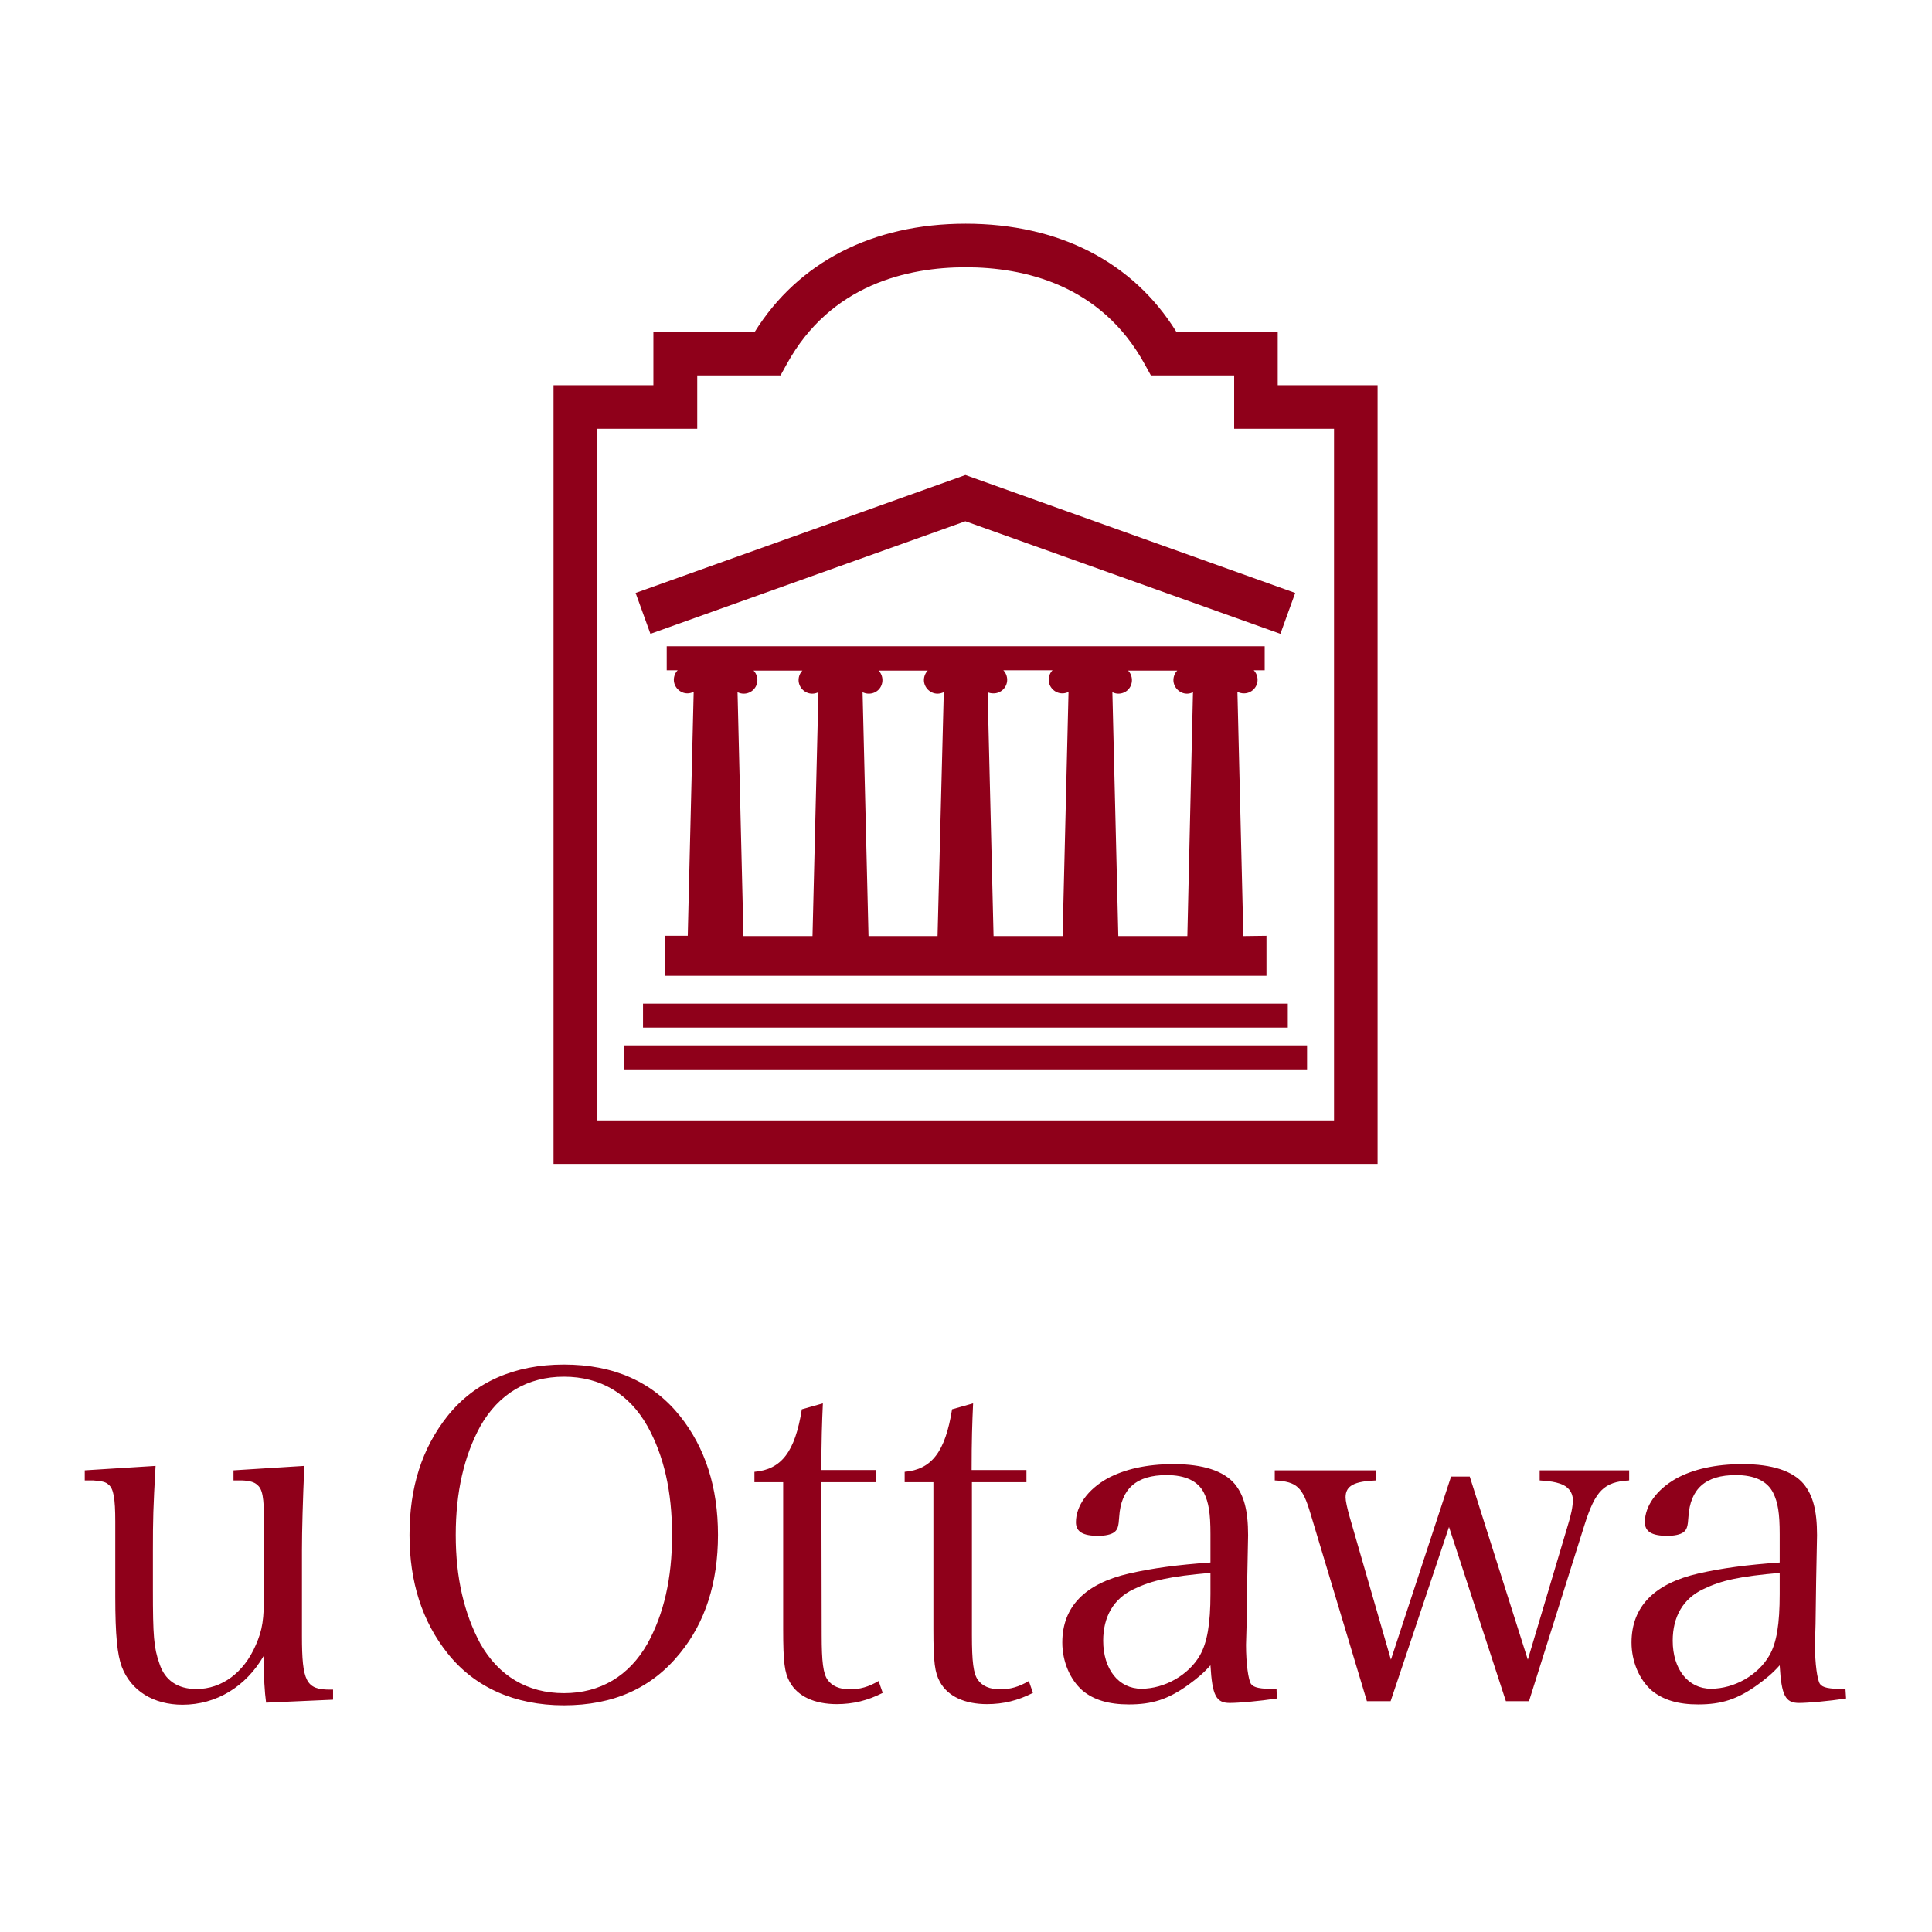
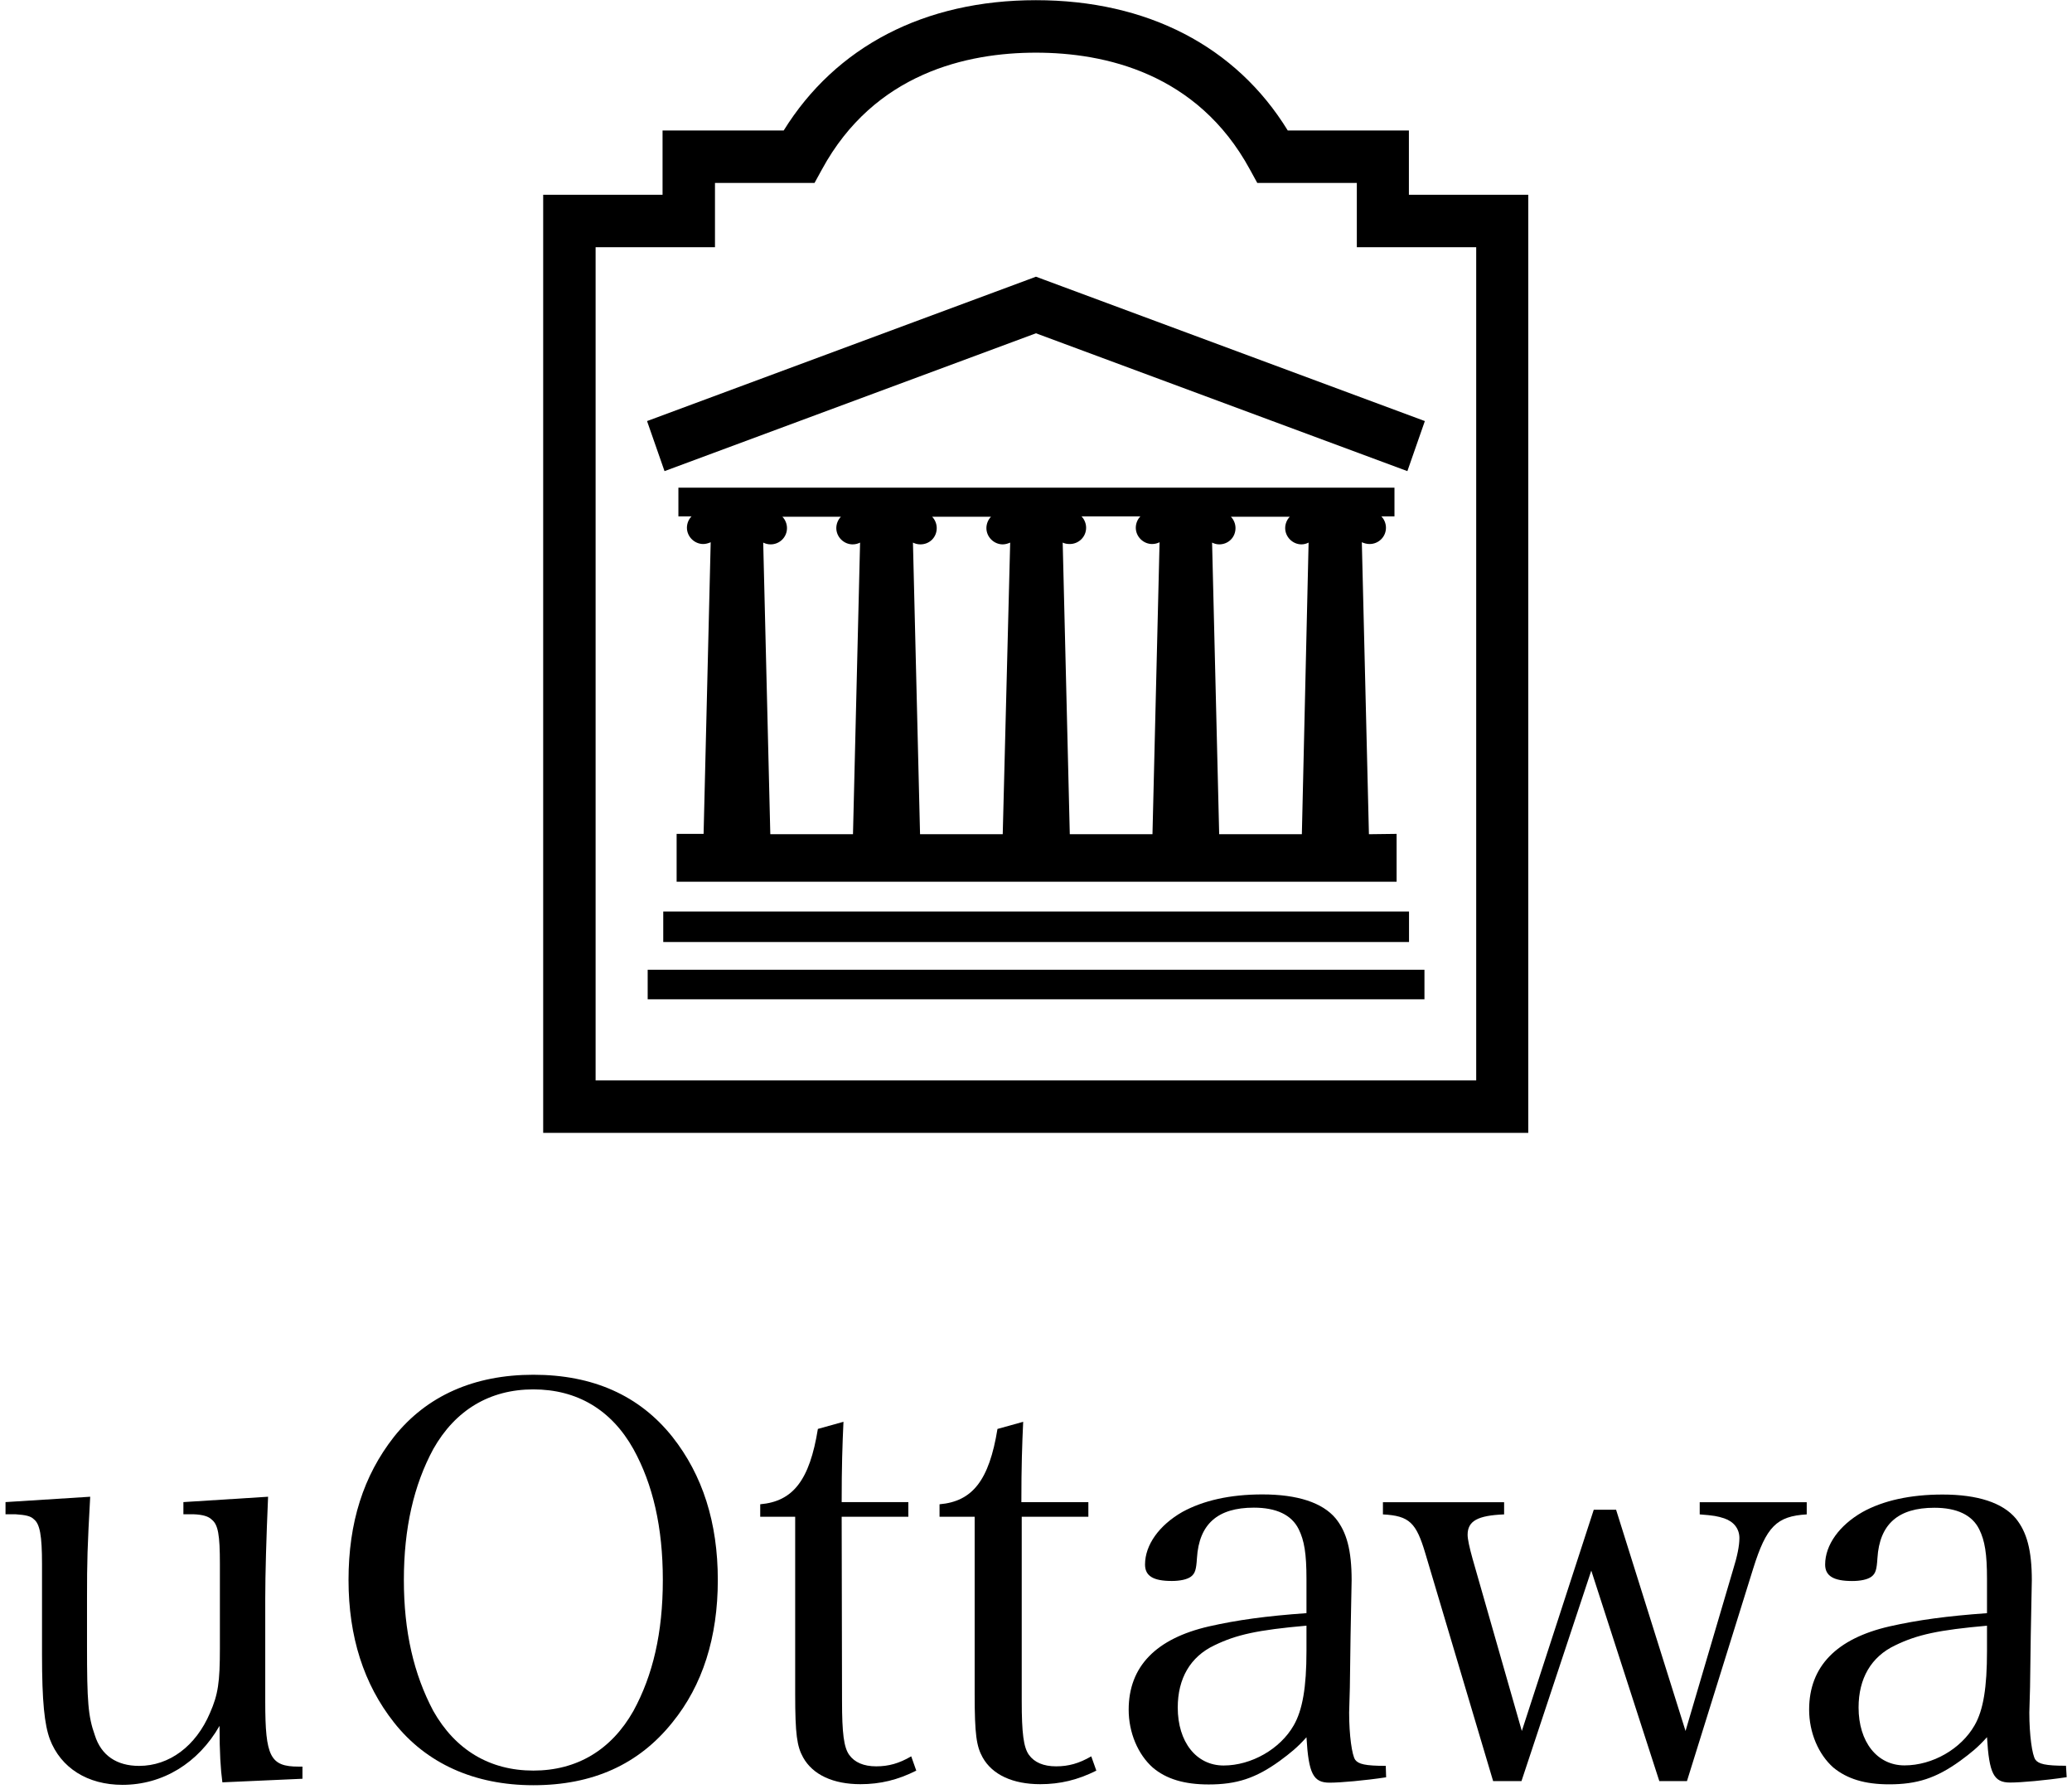
- <svg xmlns="http://www.w3.org/2000/svg" version="1.1" id="layer" x="0" y="0" viewBox="0 0 652 652" style="enable-background:new 0 0 652 652" xml:space="preserve">
-   <style>.st0{fill:#8f001a}</style>
-   <path class="st0" d="M89.8 574.6c-.5-3.7-.8-8.3-.8-15.8-6 10.4-16 16.5-27.4 16.5-9.8 0-17.4-4.7-20.5-12.8-1.5-4.1-2.2-10.4-2.2-23.7v-25.3c0-7.9-.6-11.2-2.3-12.5-.9-.9-2.3-1.2-5.2-1.4h-2.8v-3.4l23.9-1.5c-.8 14.2-.9 17.9-.9 28.5v13.3c0 15.5.3 19.6 2.2 24.9 1.8 5.7 6.2 8.6 12.5 8.6 8.5 0 16-5.5 20-14.8 2.3-5.2 2.8-8.6 2.8-18.1v-23.6c0-8.1-.5-11-2.3-12.4-.9-.9-2.5-1.4-5.2-1.5h-2.8v-3.4l23.9-1.5c-.5 11.5-.8 21.6-.8 28.5v28.9c0 15.3 1.4 18.1 9.4 18.1h1.1v3.4M151 477.9c9.2-11.5 22.6-17.4 39.3-17.4 16.8 0 29.9 5.8 39.2 17.4 8.5 10.7 12.8 24 12.8 40.1s-4.3 29.5-12.8 39.9c-9.5 11.8-22.5 17.6-39.2 17.6-16.6 0-30.2-6.1-39.3-17.6-8.5-10.7-12.8-24-12.8-39.9 0-16.1 4.2-29.2 12.8-40.1m11.1 76.8c6.2 10.9 15.9 16.7 28.2 16.7 12.3 0 22-5.8 28.2-16.7 5.5-10 8.3-21.9 8.3-36.7 0-14.8-2.8-26.8-8.3-36.7-6.2-11-15.9-16.7-28.2-16.7-12.3 0-22 5.8-28.2 16.7-5.5 10.1-8.3 22.2-8.3 36.7 0 14.5 2.8 26.4 8.3 36.7M277.3 551.8c0 9 .5 13 2 15.1 1.5 2.1 4 3.2 7.5 3.2 3.4 0 6.3-.8 9.7-2.8l1.4 4c-5.1 2.6-10 3.8-15.5 3.8-7.5 0-13.2-2.6-15.9-7.5-1.7-3.1-2.2-6.4-2.2-17.8v-49.6h-9.7v-3.5c9.1-.8 13.7-6.7 16-21.1l7.1-2c-.3 6.6-.5 12.4-.5 22.5h18.5v4.1h-18.5M328 551.8c0 9 .5 13 2 15.1 1.5 2.1 4 3.2 7.5 3.2 3.4 0 6.3-.8 9.7-2.8l1.4 4c-5.1 2.6-10 3.8-15.5 3.8-7.5 0-13.2-2.6-15.9-7.5-1.7-3.1-2.2-6.4-2.2-17.8v-49.6h-9.7v-3.5c9.1-.8 13.7-6.7 16-21.1l7.1-2c-.3 6.6-.5 12.4-.5 22.5h18.5v4.1H328M430.9 573.2c-6 .9-12.8 1.5-15.9 1.5-4.6 0-5.9-2.5-6.5-12.7-2.5 2.8-4.5 4.4-7.5 6.6-6.8 4.9-12.2 6.6-20 6.6-6.8 0-11.9-1.5-15.7-4.7-4.2-3.7-6.8-9.8-6.8-16.2 0-12.1 7.7-19.9 22.6-23.3 8-1.8 16.1-2.9 27.4-3.7v-9.6c0-7-.6-10.7-2.2-13.9-2-4-6.3-6-12.6-6-10.2 0-15.4 4.6-16 14.1-.2 3.2-.5 4.3-1.7 5.2-1.1.8-3.1 1.2-5.4 1.2-5.2 0-7.5-1.4-7.5-4.6 0-5.5 4-11 10.5-14.7 5.9-3.2 13.4-4.9 22.5-4.9 9.9 0 16.9 2.3 20.6 6.7 3.1 3.8 4.5 8.9 4.5 17.3 0 .5 0 .5-.3 15.5l-.2 14.5-.2 7c0 6.4.8 11.9 1.7 13.2.9 1.2 2.8 1.7 8.6 1.7m-22.3-39.2c-13.7 1.2-19.7 2.5-25.9 5.5-6.8 3.2-10.3 9.3-10.3 17.4 0 9.6 5.2 16.2 12.9 16.2 7.8 0 15.9-4.6 19.7-11.2 2.5-4.3 3.6-10.7 3.6-20.8v-7.1zM469.3 574.1h-8l-19.1-63.5c-2.6-8.7-4.5-10.6-12-11v-3.4h34.2v3.4c-7.4.3-10.3 1.8-10.3 5.7 0 1.2.5 3.5 1.4 6.7l13.9 48.1 20.3-61.8h6.3l19.6 61.8 13.4-45c1.2-3.8 1.8-6.7 1.8-8.9 0-2.6-1.6-4.6-4.3-5.5-1.9-.6-2.9-.8-6.9-1.1v-3.4h30.2v3.4c-8.5.5-11.4 3.4-15.1 15.1L516 574.1h-7.8L489 515.3M623 573.2c-6 .9-12.8 1.5-15.9 1.5-4.6 0-5.9-2.5-6.5-12.7-2.5 2.8-4.5 4.4-7.5 6.6-6.8 4.9-12.2 6.6-20 6.6-6.8 0-11.8-1.5-15.7-4.7-4.2-3.7-6.8-9.8-6.8-16.2 0-12.1 7.7-19.9 22.6-23.3 8-1.8 16.2-2.9 27.4-3.7v-9.6c0-7-.6-10.7-2.2-13.9-2-4-6.3-6-12.6-6-10.2 0-15.4 4.6-16 14.1-.2 3.2-.5 4.3-1.7 5.2-1.1.8-3.1 1.2-5.4 1.2-5.2 0-7.6-1.4-7.6-4.6 0-5.5 4-11 10.5-14.7 5.8-3.2 13.4-4.9 22.5-4.9 9.9 0 16.9 2.3 20.6 6.7 3.1 3.8 4.5 8.9 4.5 17.3 0 .5 0 .5-.3 15.5l-.2 14.5-.2 7c0 6.4.8 11.9 1.7 13.2.9 1.2 2.8 1.7 8.6 1.7m-22.1-39.2c-13.7 1.2-19.7 2.5-25.9 5.5-6.8 3.2-10.3 9.3-10.3 17.4 0 9.6 5.2 16.2 12.9 16.2 7.9 0 15.9-4.6 19.7-11.2 2.5-4.3 3.5-10.7 3.5-20.8v-7.1zM254.7 112h-34.2v18h-33.7v262.8h278.1V130h-33.7v-18H397c-14.6-23.6-39.7-36.5-71.1-36.5-31.5 0-56.5 13-71.2 36.5m4.3 14.7h4.4l2.1-3.8c14.8-27 41-32.7 60.4-32.7s45.6 5.7 60.4 32.7l2.1 3.8h28.1v18h33.7v233.4H201.6V144.7h33.7v-18H259z" />
-   <path class="st0" d="M217 338.7h217.6v8.1H217zM210.7 352.8h230.4v8.1H210.7zM323.3 161.2l-108.8 38.9 5 13.8s101.5-36.3 106.3-38c4.8 1.7 106.3 38 106.3 38l5-13.8-111.3-39.8M419.6 315.9l-2-82.4c.7.3 1.4.5 2.2.5 2.5 0 4.6-2 4.6-4.6 0-1.2-.5-2.4-1.3-3.2h3.7v-8.1H225v8.1h3.7c-.8.8-1.3 2-1.3 3.2 0 2.5 2.1 4.6 4.6 4.6.7 0 1.4-.2 2.1-.5l-2 82.3h-7.6v13.5h202.9v-13.5m-153.2.1h-23.3l-2-82.3c.6.3 1.3.5 2.1.5 2.5 0 4.6-2 4.6-4.6 0-1.2-.5-2.4-1.3-3.2h16.5c-.8.8-1.3 2-1.3 3.2 0 2.5 2.1 4.6 4.6 4.6.8 0 1.5-.2 2.1-.5l-2 82.3zm42.2 0h-23.3l-2-82.3c.6.3 1.3.5 2.1.5 2.6 0 4.6-2 4.6-4.6 0-1.2-.5-2.4-1.3-3.2h16.6c-.8.8-1.3 2-1.3 3.2 0 2.5 2.1 4.6 4.6 4.6.7 0 1.4-.2 2.1-.5l-2.1 82.3zm42.2 0h-23.3l-2-82.3c.6.3 1.3.4 2 .4 2.5 0 4.6-2 4.6-4.6 0-1.2-.5-2.4-1.3-3.2h16.6c-.8.8-1.3 2-1.3 3.2 0 2.5 2.1 4.6 4.6 4.6.8 0 1.5-.2 2.1-.5l-2 82.4zm42.1 0h-23.3l-2-82.3c.6.3 1.3.5 2 .5 2.6 0 4.6-2 4.6-4.6 0-1.2-.5-2.4-1.3-3.2h16.6c-.8.8-1.3 2-1.3 3.2 0 2.5 2.1 4.6 4.6 4.6.7 0 1.4-.2 2-.5l-1.9 82.3z" />
+ <svg xmlns="http://www.w3.org/2000/svg" viewBox="47 48 336 290">
+   <path d="M89.8 574.6c-.5-3.7-.8-8.3-.8-15.8-6 10.4-16 16.5-27.4 16.5-9.8 0-17.4-4.7-20.5-12.8-1.5-4.1-2.2-10.4-2.2-23.7v-25.3c0-7.9-.6-11.2-2.3-12.5-.9-.9-2.3-1.2-5.2-1.4h-2.8v-3.4l23.9-1.5c-.8 14.2-.9 17.9-.9 28.5v13.3c0 15.5.3 19.6 2.2 24.9 1.8 5.7 6.2 8.6 12.5 8.6 8.5 0 16-5.5 20-14.8 2.3-5.2 2.8-8.6 2.8-18.1v-23.6c0-8.1-.5-11-2.3-12.4-.9-.9-2.5-1.4-5.2-1.5h-2.8v-3.4l23.9-1.5c-.5 11.5-.8 21.6-.8 28.5v28.9c0 15.3 1.4 18.1 9.4 18.1h1.1v3.4" transform="matrix(.574608 0 0 .5794948 31.46086 3.977034)" />
+   <path d="M151 477.9c9.2-11.5 22.6-17.4 39.3-17.4 16.8 0 29.9 5.8 39.2 17.4 8.5 10.7 12.8 24 12.8 40.1s-4.3 29.5-12.8 39.9c-9.5 11.8-22.5 17.6-39.2 17.6-16.6 0-30.2-6.1-39.3-17.6-8.5-10.7-12.8-24-12.8-39.9 0-16.1 4.2-29.2 12.8-40.1m11.1 76.8c6.2 10.9 15.9 16.7 28.2 16.7s22-5.8 28.2-16.7c5.5-10 8.3-21.9 8.3-36.7s-2.8-26.8-8.3-36.7c-6.2-11-15.9-16.7-28.2-16.7s-22 5.8-28.2 16.7c-5.5 10.1-8.3 22.2-8.3 36.7s2.8 26.4 8.3 36.7" transform="matrix(.5752483 0 0 .5786482 24.01914 4.409841)" />
+   <path d="M277.3 551.8c0 9 .5 13 2 15.1s4 3.2 7.5 3.2c3.4 0 6.3-.8 9.7-2.8l1.4 4c-5.1 2.6-10 3.8-15.5 3.8-7.5 0-13.2-2.6-15.9-7.5-1.7-3.1-2.2-6.4-2.2-17.8v-49.6h-9.7v-3.5c9.1-.8 13.7-6.7 16-21.1l7.1-2c-.3 6.6-.5 12.4-.5 22.5h18.5v4.1h-18.5" transform="matrix(.5844065 0 0 .5788428 21.48932 4.362229)" />
+   <path d="M328 551.8c0 9 .5 13 2 15.1s4 3.2 7.5 3.2c3.4 0 6.3-.8 9.7-2.8l1.4 4c-5.1 2.6-10 3.8-15.5 3.8-7.5 0-13.2-2.6-15.9-7.5-1.7-3.1-2.2-6.4-2.2-17.8v-49.6h-9.7v-3.5c9.1-.8 13.7-6.7 16-21.1l7.1-2c-.3 6.6-.5 12.4-.5 22.5h18.5v4.1H328" transform="matrix(.5872123 0 0 .5788098 20.08093 4.381065)" />
+   <path d="M430.9 573.2c-6 .9-12.8 1.5-15.9 1.5-4.6 0-5.9-2.5-6.5-12.7-2.5 2.8-4.5 4.4-7.5 6.6-6.8 4.9-12.2 6.6-20 6.6-6.8 0-11.9-1.5-15.7-4.7-4.2-3.7-6.8-9.8-6.8-16.2 0-12.1 7.7-19.9 22.6-23.3 8-1.8 16.1-2.9 27.4-3.7v-9.6c0-7-.6-10.7-2.2-13.9-2-4-6.3-6-12.6-6-10.2 0-15.4 4.6-16 14.1-.2 3.2-.5 4.3-1.7 5.2-1.1.8-3.1 1.2-5.4 1.2-5.2 0-7.5-1.4-7.5-4.6 0-5.5 4-11 10.5-14.7 5.9-3.2 13.4-4.9 22.5-4.9 9.9 0 16.9 2.3 20.6 6.7 3.1 3.8 4.5 8.9 4.5 17.3 0 .5 0 .5-.3 15.5l-.2 14.5-.2 7c0 6.4.8 11.9 1.7 13.2.9 1.2 2.8 1.7 8.6 1.7m-22.3-39.2c-13.7 1.2-19.7 2.5-25.9 5.5-6.8 3.2-10.3 9.3-10.3 17.4 0 9.6 5.2 16.2 12.9 16.2 7.8 0 15.9-4.6 19.7-11.2 2.5-4.3 3.6-10.7 3.6-20.8z" transform="matrix(.5766347 0 0 .579797 23.30483 3.799232)" />
+   <path d="M469.3 574.1h-8l-19.1-63.5c-2.6-8.7-4.5-10.6-12-11v-3.4h34.2v3.4c-7.4.3-10.3 1.8-10.3 5.7 0 1.2.5 3.5 1.4 6.7l13.9 48.1 20.3-61.8h6.3l19.6 61.8 13.4-45c1.2-3.8 1.8-6.7 1.8-8.9 0-2.6-1.6-4.6-4.3-5.5-1.9-.6-2.9-.8-6.9-1.1v-3.4h30.2v3.4c-8.5.5-11.4 3.4-15.1 15.1L516 574.1h-7.8L489 515.3" transform="matrix(.5746216 0 0 .5803842 24.056 3.555588)" />
+   <path d="M623 573.2c-6 .9-12.8 1.5-15.9 1.5-4.6 0-5.9-2.5-6.5-12.7-2.5 2.8-4.5 4.4-7.5 6.6-6.8 4.9-12.2 6.6-20 6.6-6.8 0-11.8-1.5-15.7-4.7-4.2-3.7-6.8-9.8-6.8-16.2 0-12.1 7.7-19.9 22.6-23.3 8-1.8 16.2-2.9 27.4-3.7v-9.6c0-7-.6-10.7-2.2-13.9-2-4-6.3-6-12.6-6-10.2 0-15.4 4.6-16 14.1-.2 3.2-.5 4.3-1.7 5.2-1.1.8-3.1 1.2-5.4 1.2-5.2 0-7.6-1.4-7.6-4.6 0-5.5 4-11 10.5-14.7 5.8-3.2 13.4-4.9 22.5-4.9 9.9 0 16.9 2.3 20.6 6.7 3.1 3.8 4.5 8.9 4.5 17.3 0 .5 0 .5-.3 15.5l-.2 14.5-.2 7c0 6.4.8 11.9 1.7 13.2.9 1.2 2.8 1.7 8.6 1.7m-22.1-39.2c-13.7 1.2-19.7 2.5-25.9 5.5-6.8 3.2-10.3 9.3-10.3 17.4 0 9.6 5.2 16.2 12.9 16.2 7.9 0 15.9-4.6 19.7-11.2 2.5-4.3 3.5-10.7 3.5-20.8v-7.1z" transform="matrix(.5768752 0 0 .5793058 22.74509 4.06154)" />
+   <path d="M254.7 112h-34.2v18h-33.7v262.8h278.1V130h-33.7v-18H397c-14.6-23.6-39.7-36.5-71.1-36.5-31.5 0-56.5 13-71.2 36.5m4.3 14.7h4.4l2.1-3.8c14.8-27 41-32.7 60.4-32.7s45.6 5.7 60.4 32.7l2.1 3.8h28.1v18h33.7v233.4H201.6V144.7h33.7v-18z" transform="matrix(.5744148 0 0 .5787337 27.78285 4.336162)" />
+   <path d="M217 338.7h217.6v8.1H217z" transform="matrix(.5557715 0 0 .6100639 33.9517 -10.84998)" />
+   <path d="M210.7 352.8h230.4v8.1H210.7z" transform="matrix(.5467147 0 0 .5909755 36.83654 -3.275903)" />
+   <path d="m323.3 161.2-108.8 38.9 5 13.8s101.5-36.3 106.3-38c4.8 1.7 106.3 38 106.3 38l5-13.8-111.3-39.8" transform="matrix(.5666232 0 0 .5880776 30.38613 -1.409993)" />
+   <path d="m419.6 315.9-2-82.4c.7.3 1.4.5 2.2.5 2.5 0 4.6-2 4.6-4.6 0-1.2-.5-2.4-1.3-3.2h3.7v-8.1H225v8.1h3.7c-.8.8-1.3 2-1.3 3.2 0 2.5 2.1 4.6 4.6 4.6.7 0 1.4-.2 2.1-.5l-2 82.3h-7.6v13.5h202.9v-13.5m-153.2.1h-23.3l-2-82.3c.6.3 1.3.5 2.1.5 2.5 0 4.6-2 4.6-4.6 0-1.2-.5-2.4-1.3-3.2h16.5c-.8.8-1.3 2-1.3 3.2 0 2.5 2.1 4.6 4.6 4.6.8 0 1.5-.2 2.1-.5zm42.2 0h-23.3l-2-82.3c.6.3 1.3.5 2.1.5 2.6 0 4.6-2 4.6-4.6 0-1.2-.5-2.4-1.3-3.2h16.6c-.8.8-1.3 2-1.3 3.2 0 2.5 2.1 4.6 4.6 4.6.7 0 1.4-.2 2.1-.5zm42.2 0h-23.3l-2-82.3c.6.3 1.3.4 2 .4 2.5 0 4.6-2 4.6-4.6 0-1.2-.5-2.4-1.3-3.2h16.6c-.8.8-1.3 2-1.3 3.2 0 2.5 2.1 4.6 4.6 4.6.8 0 1.5-.2 2.1-.5zm42.1 0h-23.3l-2-82.3c.6.3 1.3.5 2 .5 2.6 0 4.6-2 4.6-4.6 0-1.2-.5-2.4-1.3-3.2h16.6c-.8.8-1.3 2-1.3 3.2 0 2.5 2.1 4.6 4.6 4.6.7 0 1.4-.2 2-.5z" transform="matrix(.5754187 0 0 .5744681 27.54216 1.771277)" />
</svg>
